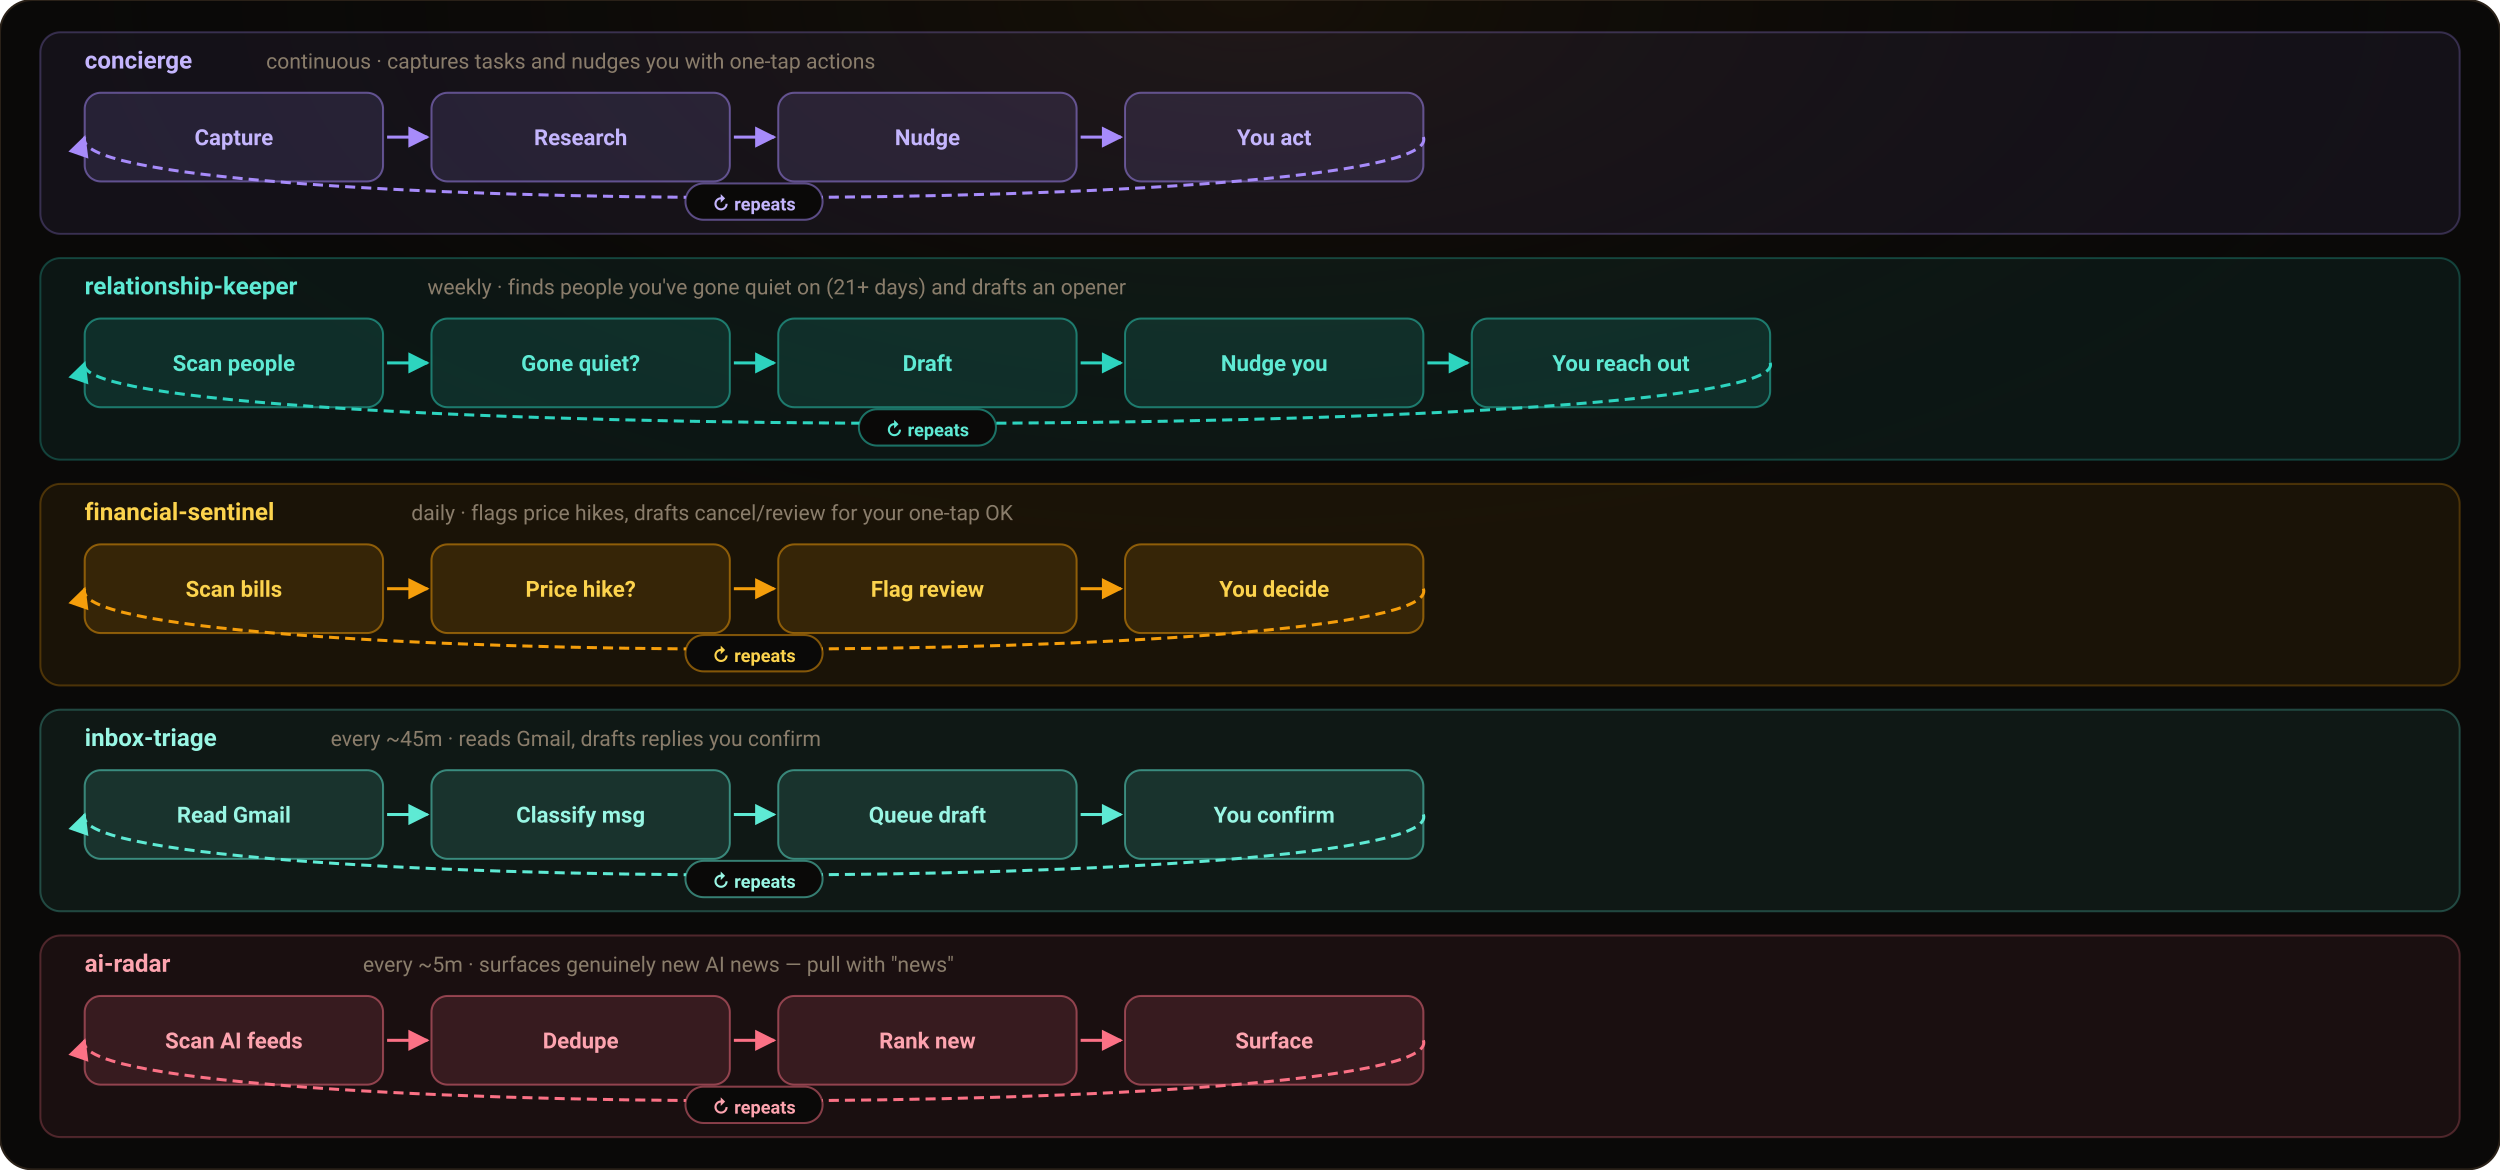
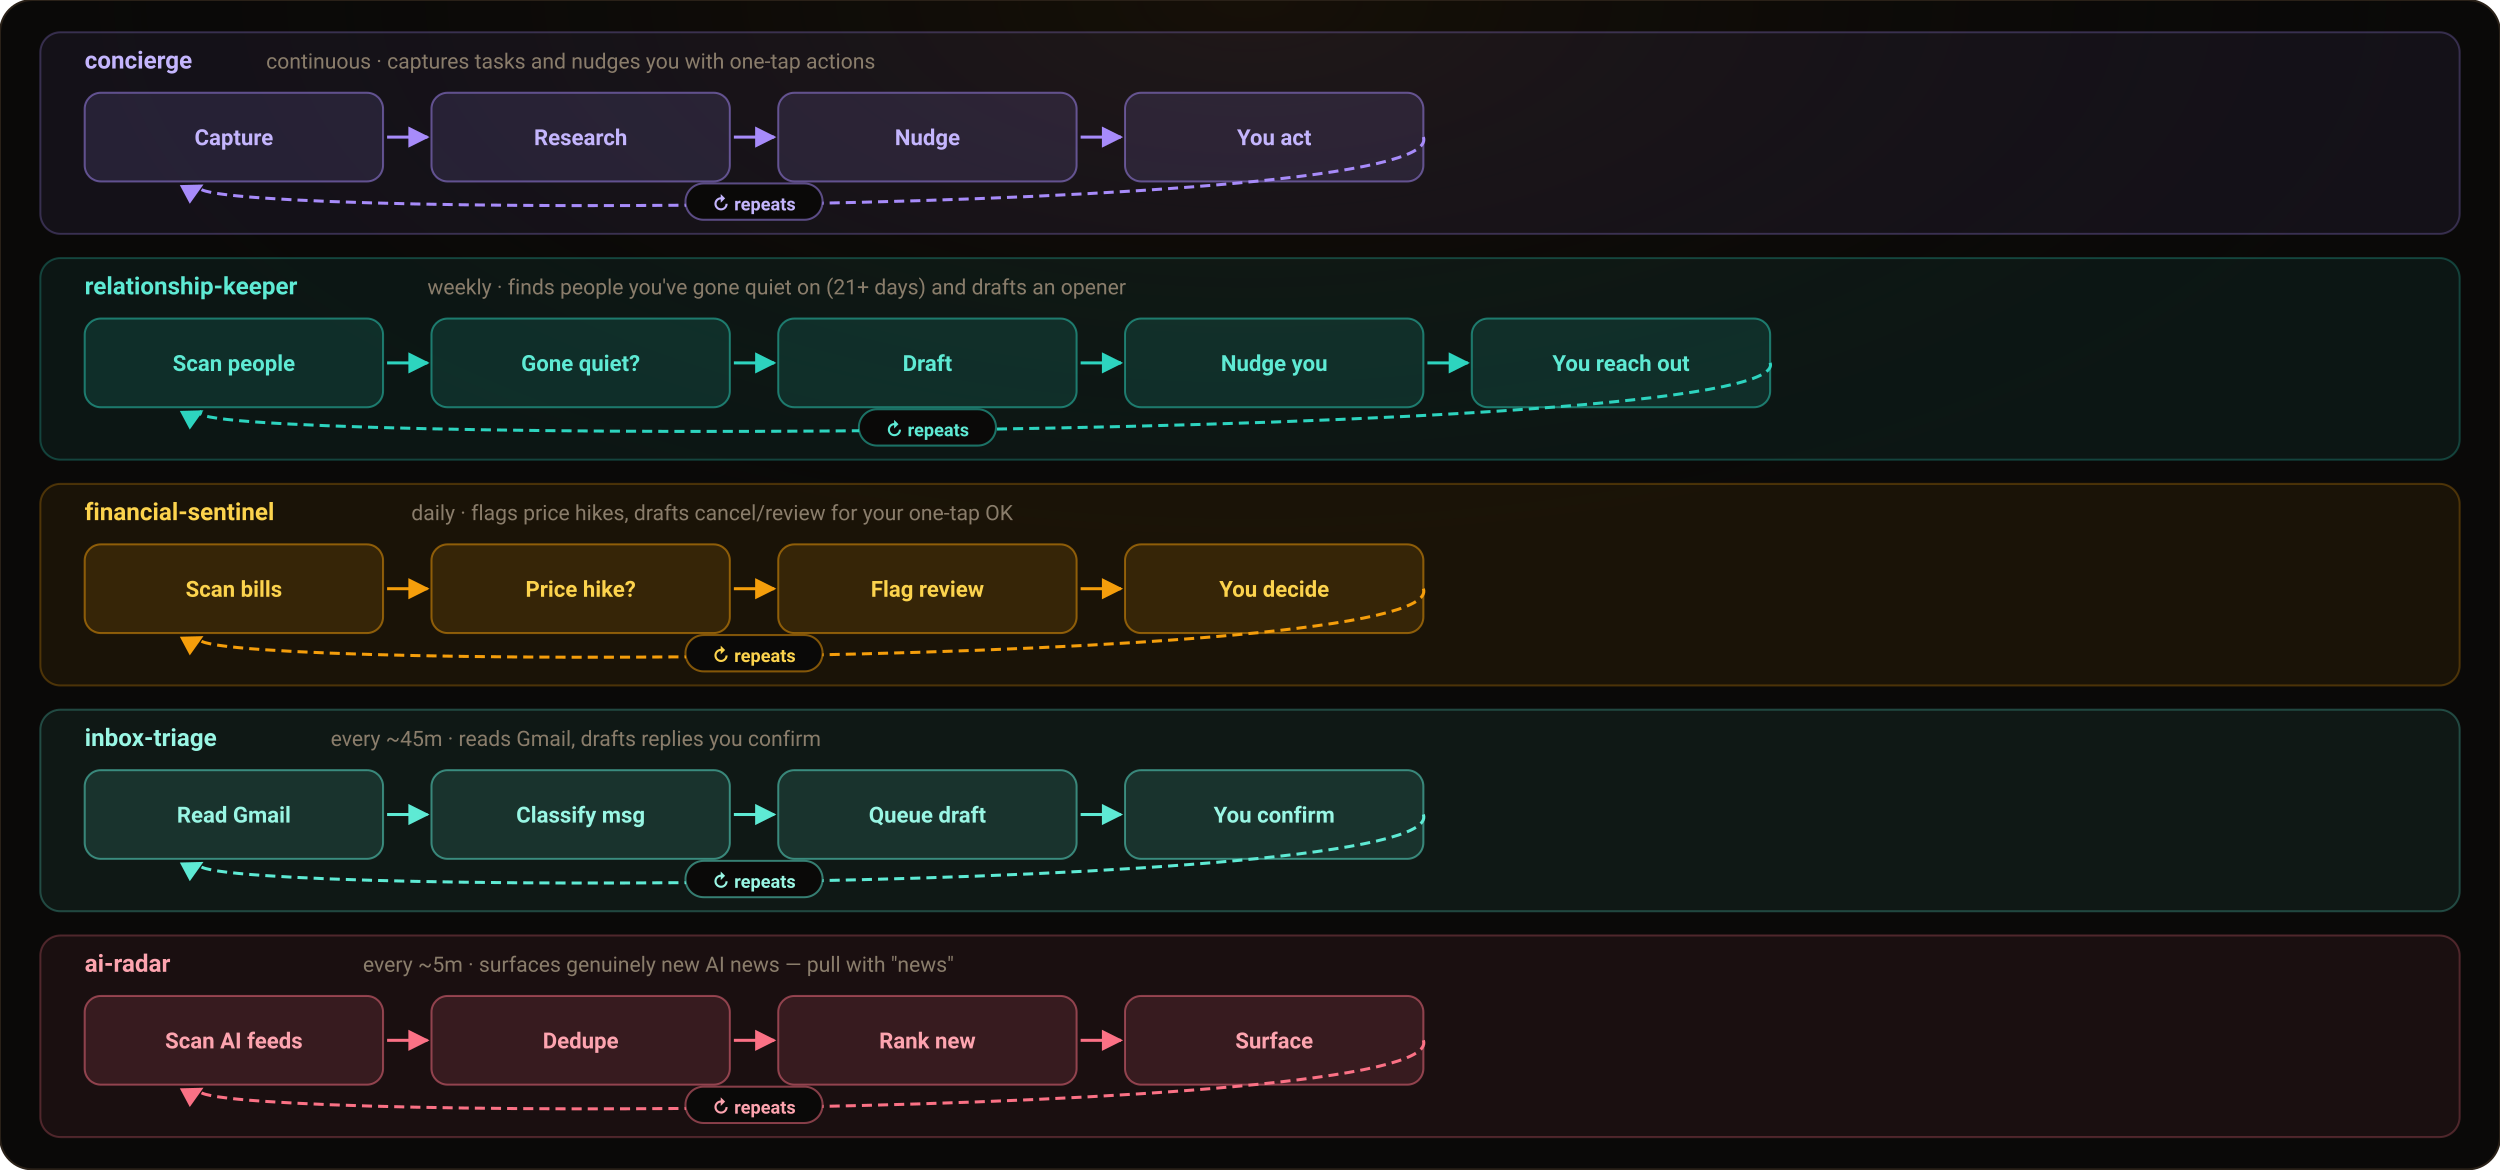
<svg xmlns="http://www.w3.org/2000/svg" width="1240" height="580" viewBox="0 0 1240 580" font-family="ui-sans-serif, system-ui, -apple-system, Segoe UI, Roboto, Helvetica, Arial, sans-serif" role="img" aria-label="Owner-facing agent loops — concierge, relationship-keeper, financial-sentinel, inbox-triage, ai-radar. Each loop nudges the owner in self-chat and never contacts anyone else; each returns to its first step (repeats).">
  <defs>
    <radialGradient id="lgv" cx="50%" cy="0%" r="90%">
      <stop offset="0%" stop-color="#201607" stop-opacity=".55" />
      <stop offset="55%" stop-color="#0a0908" stop-opacity="0" />
    </radialGradient>
    <filter id="lgg" x="-40%" y="-40%" width="180%" height="180%">
      <feGaussianBlur stdDeviation="6" result="b" />
      <feMerge>
        <feMergeNode in="b" />
        <feMergeNode in="SourceGraphic" />
      </feMerge>
    </filter>
    <marker id="mv" viewBox="0 0 10 10" refX="9" refY="5" markerWidth="7" markerHeight="7" orient="auto-start-reverse">
      <path d="M0 0 L10 5 L0 10 z" fill="#a78bfa" />
    </marker>
    <marker id="ms" viewBox="0 0 10 10" refX="9" refY="5" markerWidth="7" markerHeight="7" orient="auto-start-reverse">
      <path d="M0 0 L10 5 L0 10 z" fill="#2dd4bf" />
    </marker>
    <marker id="ma" viewBox="0 0 10 10" refX="9" refY="5" markerWidth="7" markerHeight="7" orient="auto-start-reverse">
      <path d="M0 0 L10 5 L0 10 z" fill="#f59e0b" />
    </marker>
    <marker id="me" viewBox="0 0 10 10" refX="9" refY="5" markerWidth="7" markerHeight="7" orient="auto-start-reverse">
      <path d="M0 0 L10 5 L0 10 z" fill="#5eead4" />
    </marker>
    <marker id="mr" viewBox="0 0 10 10" refX="9" refY="5" markerWidth="7" markerHeight="7" orient="auto-start-reverse">
      <path d="M0 0 L10 5 L0 10 z" fill="#fb7185" />
    </marker>
  </defs>
  <rect width="1240" height="580" rx="16" fill="#0a0908" />
  <rect width="1240" height="580" rx="16" fill="url(#lgv)" />
  <rect width="1240" height="580" rx="16" fill="none" stroke="#2a2118" />
  <rect x="20" y="16" width="1200" height="100" rx="10" fill="#a78bfa" fill-opacity="0.07" stroke="#a78bfa" stroke-opacity="0.26" />
  <text x="42" y="34" fill="#c4b5fd" font-size="12" font-weight="700">concierge</text>
  <text x="132" y="34" fill="#8a7d6b" font-size="10.5">continuous · captures tasks and nudges you with one-tap actions</text>
  <rect x="42" y="46" width="148" height="44" rx="8" fill="#a78bfa" fill-opacity="0.13" stroke="#a78bfa" stroke-opacity="0.5" />
  <text x="116" y="72" fill="#c4b5fd" font-size="11" font-weight="600" text-anchor="middle">Capture</text>
  <rect x="214" y="46" width="148" height="44" rx="8" fill="#a78bfa" fill-opacity="0.13" stroke="#a78bfa" stroke-opacity="0.5" />
  <text x="288" y="72" fill="#c4b5fd" font-size="11" font-weight="600" text-anchor="middle">Research</text>
  <rect x="386" y="46" width="148" height="44" rx="8" fill="#a78bfa" fill-opacity="0.13" stroke="#a78bfa" stroke-opacity="0.5" />
  <text x="460" y="72" fill="#c4b5fd" font-size="11" font-weight="600" text-anchor="middle">Nudge</text>
  <rect x="558" y="46" width="148" height="44" rx="8" fill="#a78bfa" fill-opacity="0.13" stroke="#a78bfa" stroke-opacity="0.5" />
  <text x="632" y="72" fill="#c4b5fd" font-size="11" font-weight="600" text-anchor="middle">You act</text>
  <line x1="192" y1="68" x2="212" y2="68" stroke="#a78bfa" stroke-width="1.5" marker-end="url(#mv)" />
  <line x1="364" y1="68" x2="384" y2="68" stroke="#a78bfa" stroke-width="1.5" marker-end="url(#mv)" />
  <line x1="536" y1="68" x2="556" y2="68" stroke="#a78bfa" stroke-width="1.5" marker-end="url(#mv)" />
-   <path d="M 706 68 C 720 108, 28 108, 42 68" fill="none" stroke="#a78bfa" stroke-width="1.5" stroke-dasharray="5,3" marker-end="url(#mv)" />
+   <path d="M 706 68 C 720 108, 70 108, 100 92" fill="none" stroke="#a78bfa" stroke-width="1.5" stroke-dasharray="5,3" marker-end="url(#mv)" />
  <rect x="340" y="91" width="68" height="18" rx="9" fill="#0a0908" stroke="#a78bfa" stroke-opacity="0.5" />
  <text x="374" y="101" fill="#c4b5fd" font-size="9" font-weight="700" text-anchor="middle" dominant-baseline="middle">↻ repeats</text>
  <rect x="20" y="128" width="1200" height="100" rx="10" fill="#2dd4bf" fill-opacity="0.07" stroke="#2dd4bf" stroke-opacity="0.26" />
  <text x="42" y="146" fill="#5eead4" font-size="12" font-weight="700">relationship-keeper</text>
  <text x="212" y="146" fill="#8a7d6b" font-size="10.5">weekly · finds people you've gone quiet on (21+ days) and drafts an opener</text>
  <rect x="42" y="158" width="148" height="44" rx="8" fill="#2dd4bf" fill-opacity="0.13" stroke="#2dd4bf" stroke-opacity="0.5" />
  <text x="116" y="184" fill="#5eead4" font-size="11" font-weight="600" text-anchor="middle">Scan people</text>
  <rect x="214" y="158" width="148" height="44" rx="8" fill="#2dd4bf" fill-opacity="0.13" stroke="#2dd4bf" stroke-opacity="0.5" />
  <text x="288" y="184" fill="#5eead4" font-size="11" font-weight="600" text-anchor="middle">Gone quiet?</text>
  <rect x="386" y="158" width="148" height="44" rx="8" fill="#2dd4bf" fill-opacity="0.13" stroke="#2dd4bf" stroke-opacity="0.5" />
  <text x="460" y="184" fill="#5eead4" font-size="11" font-weight="600" text-anchor="middle">Draft</text>
  <rect x="558" y="158" width="148" height="44" rx="8" fill="#2dd4bf" fill-opacity="0.13" stroke="#2dd4bf" stroke-opacity="0.5" />
  <text x="632" y="184" fill="#5eead4" font-size="11" font-weight="600" text-anchor="middle">Nudge you</text>
  <rect x="730" y="158" width="148" height="44" rx="8" fill="#2dd4bf" fill-opacity="0.13" stroke="#2dd4bf" stroke-opacity="0.5" />
  <text x="804" y="184" fill="#5eead4" font-size="11" font-weight="600" text-anchor="middle">You reach out</text>
  <line x1="192" y1="180" x2="212" y2="180" stroke="#2dd4bf" stroke-width="1.5" marker-end="url(#ms)" />
  <line x1="364" y1="180" x2="384" y2="180" stroke="#2dd4bf" stroke-width="1.5" marker-end="url(#ms)" />
  <line x1="536" y1="180" x2="556" y2="180" stroke="#2dd4bf" stroke-width="1.5" marker-end="url(#ms)" />
  <line x1="708" y1="180" x2="728" y2="180" stroke="#2dd4bf" stroke-width="1.5" marker-end="url(#ms)" />
-   <path d="M 878 180 C 892 220, 28 220, 42 180" fill="none" stroke="#2dd4bf" stroke-width="1.5" stroke-dasharray="5,3" marker-end="url(#ms)" />
+   <path d="M 878 180 C 892 220, 70 220, 100 204" fill="none" stroke="#2dd4bf" stroke-width="1.5" stroke-dasharray="5,3" marker-end="url(#ms)" />
  <rect x="426" y="203" width="68" height="18" rx="9" fill="#0a0908" stroke="#2dd4bf" stroke-opacity="0.5" />
  <text x="460" y="213" fill="#5eead4" font-size="9" font-weight="700" text-anchor="middle" dominant-baseline="middle">↻ repeats</text>
  <rect x="20" y="240" width="1200" height="100" rx="10" fill="#f59e0b" fill-opacity="0.07" stroke="#f59e0b" stroke-opacity="0.26" />
  <text x="42" y="258" fill="#fcd34d" font-size="12" font-weight="700">financial-sentinel</text>
  <text x="204" y="258" fill="#8a7d6b" font-size="10.5">daily · flags price hikes, drafts cancel/review for your one-tap OK</text>
  <rect x="42" y="270" width="148" height="44" rx="8" fill="#f59e0b" fill-opacity="0.13" stroke="#f59e0b" stroke-opacity="0.5" />
  <text x="116" y="296" fill="#fcd34d" font-size="11" font-weight="600" text-anchor="middle">Scan bills</text>
  <rect x="214" y="270" width="148" height="44" rx="8" fill="#f59e0b" fill-opacity="0.13" stroke="#f59e0b" stroke-opacity="0.5" />
  <text x="288" y="296" fill="#fcd34d" font-size="11" font-weight="600" text-anchor="middle">Price hike?</text>
  <rect x="386" y="270" width="148" height="44" rx="8" fill="#f59e0b" fill-opacity="0.13" stroke="#f59e0b" stroke-opacity="0.5" />
  <text x="460" y="296" fill="#fcd34d" font-size="11" font-weight="600" text-anchor="middle">Flag review</text>
  <rect x="558" y="270" width="148" height="44" rx="8" fill="#f59e0b" fill-opacity="0.13" stroke="#f59e0b" stroke-opacity="0.5" />
  <text x="632" y="296" fill="#fcd34d" font-size="11" font-weight="600" text-anchor="middle">You decide</text>
  <line x1="192" y1="292" x2="212" y2="292" stroke="#f59e0b" stroke-width="1.5" marker-end="url(#ma)" />
  <line x1="364" y1="292" x2="384" y2="292" stroke="#f59e0b" stroke-width="1.5" marker-end="url(#ma)" />
  <line x1="536" y1="292" x2="556" y2="292" stroke="#f59e0b" stroke-width="1.5" marker-end="url(#ma)" />
-   <path d="M 706 292 C 720 332, 28 332, 42 292" fill="none" stroke="#f59e0b" stroke-width="1.5" stroke-dasharray="5,3" marker-end="url(#ma)" />
+   <path d="M 706 292 C 720 332, 70 332, 100 316" fill="none" stroke="#f59e0b" stroke-width="1.5" stroke-dasharray="5,3" marker-end="url(#ma)" />
  <rect x="340" y="315" width="68" height="18" rx="9" fill="#0a0908" stroke="#f59e0b" stroke-opacity="0.5" />
  <text x="374" y="325" fill="#fcd34d" font-size="9" font-weight="700" text-anchor="middle" dominant-baseline="middle">↻ repeats</text>
  <rect x="20" y="352" width="1200" height="100" rx="10" fill="#5eead4" fill-opacity="0.07" stroke="#5eead4" stroke-opacity="0.26" />
  <text x="42" y="370" fill="#99f6e4" font-size="12" font-weight="700">inbox-triage</text>
  <text x="164" y="370" fill="#8a7d6b" font-size="10.5">every ~45m · reads Gmail, drafts replies you confirm</text>
  <rect x="42" y="382" width="148" height="44" rx="8" fill="#5eead4" fill-opacity="0.13" stroke="#5eead4" stroke-opacity="0.5" />
  <text x="116" y="408" fill="#99f6e4" font-size="11" font-weight="600" text-anchor="middle">Read Gmail</text>
  <rect x="214" y="382" width="148" height="44" rx="8" fill="#5eead4" fill-opacity="0.13" stroke="#5eead4" stroke-opacity="0.5" />
  <text x="288" y="408" fill="#99f6e4" font-size="11" font-weight="600" text-anchor="middle">Classify msg</text>
  <rect x="386" y="382" width="148" height="44" rx="8" fill="#5eead4" fill-opacity="0.13" stroke="#5eead4" stroke-opacity="0.5" />
  <text x="460" y="408" fill="#99f6e4" font-size="11" font-weight="600" text-anchor="middle">Queue draft</text>
  <rect x="558" y="382" width="148" height="44" rx="8" fill="#5eead4" fill-opacity="0.13" stroke="#5eead4" stroke-opacity="0.5" />
  <text x="632" y="408" fill="#99f6e4" font-size="11" font-weight="600" text-anchor="middle">You confirm</text>
  <line x1="192" y1="404" x2="212" y2="404" stroke="#5eead4" stroke-width="1.5" marker-end="url(#me)" />
  <line x1="364" y1="404" x2="384" y2="404" stroke="#5eead4" stroke-width="1.5" marker-end="url(#me)" />
  <line x1="536" y1="404" x2="556" y2="404" stroke="#5eead4" stroke-width="1.5" marker-end="url(#me)" />
-   <path d="M 706 404 C 720 444, 28 444, 42 404" fill="none" stroke="#5eead4" stroke-width="1.5" stroke-dasharray="5,3" marker-end="url(#me)" />
+   <path d="M 706 404 C 720 444, 70 444, 100 428" fill="none" stroke="#5eead4" stroke-width="1.5" stroke-dasharray="5,3" marker-end="url(#me)" />
  <rect x="340" y="427" width="68" height="18" rx="9" fill="#0a0908" stroke="#5eead4" stroke-opacity="0.5" />
  <text x="374" y="437" fill="#99f6e4" font-size="9" font-weight="700" text-anchor="middle" dominant-baseline="middle">↻ repeats</text>
  <rect x="20" y="464" width="1200" height="100" rx="10" fill="#fb7185" fill-opacity="0.07" stroke="#fb7185" stroke-opacity="0.26" />
  <text x="42" y="482" fill="#fda4af" font-size="12" font-weight="700">ai-radar</text>
  <text x="180" y="482" fill="#8a7d6b" font-size="10.5">every ~5m · surfaces genuinely new AI news — pull with "news"</text>
  <rect x="42" y="494" width="148" height="44" rx="8" fill="#fb7185" fill-opacity="0.13" stroke="#fb7185" stroke-opacity="0.5" />
  <text x="116" y="520" fill="#fda4af" font-size="11" font-weight="600" text-anchor="middle">Scan AI feeds</text>
  <rect x="214" y="494" width="148" height="44" rx="8" fill="#fb7185" fill-opacity="0.13" stroke="#fb7185" stroke-opacity="0.5" />
  <text x="288" y="520" fill="#fda4af" font-size="11" font-weight="600" text-anchor="middle">Dedupe</text>
  <rect x="386" y="494" width="148" height="44" rx="8" fill="#fb7185" fill-opacity="0.13" stroke="#fb7185" stroke-opacity="0.5" />
  <text x="460" y="520" fill="#fda4af" font-size="11" font-weight="600" text-anchor="middle">Rank new</text>
  <rect x="558" y="494" width="148" height="44" rx="8" fill="#fb7185" fill-opacity="0.13" stroke="#fb7185" stroke-opacity="0.5" />
  <text x="632" y="520" fill="#fda4af" font-size="11" font-weight="600" text-anchor="middle">Surface</text>
  <line x1="192" y1="516" x2="212" y2="516" stroke="#fb7185" stroke-width="1.5" marker-end="url(#mr)" />
  <line x1="364" y1="516" x2="384" y2="516" stroke="#fb7185" stroke-width="1.5" marker-end="url(#mr)" />
  <line x1="536" y1="516" x2="556" y2="516" stroke="#fb7185" stroke-width="1.5" marker-end="url(#mr)" />
-   <path d="M 706 516 C 720 556, 28 556, 42 516" fill="none" stroke="#fb7185" stroke-width="1.5" stroke-dasharray="5,3" marker-end="url(#mr)" />
+   <path d="M 706 516 C 720 556, 70 556, 100 540" fill="none" stroke="#fb7185" stroke-width="1.5" stroke-dasharray="5,3" marker-end="url(#mr)" />
  <rect x="340" y="539" width="68" height="18" rx="9" fill="#0a0908" stroke="#fb7185" stroke-opacity="0.5" />
  <text x="374" y="549" fill="#fda4af" font-size="9" font-weight="700" text-anchor="middle" dominant-baseline="middle">↻ repeats</text>
</svg>
